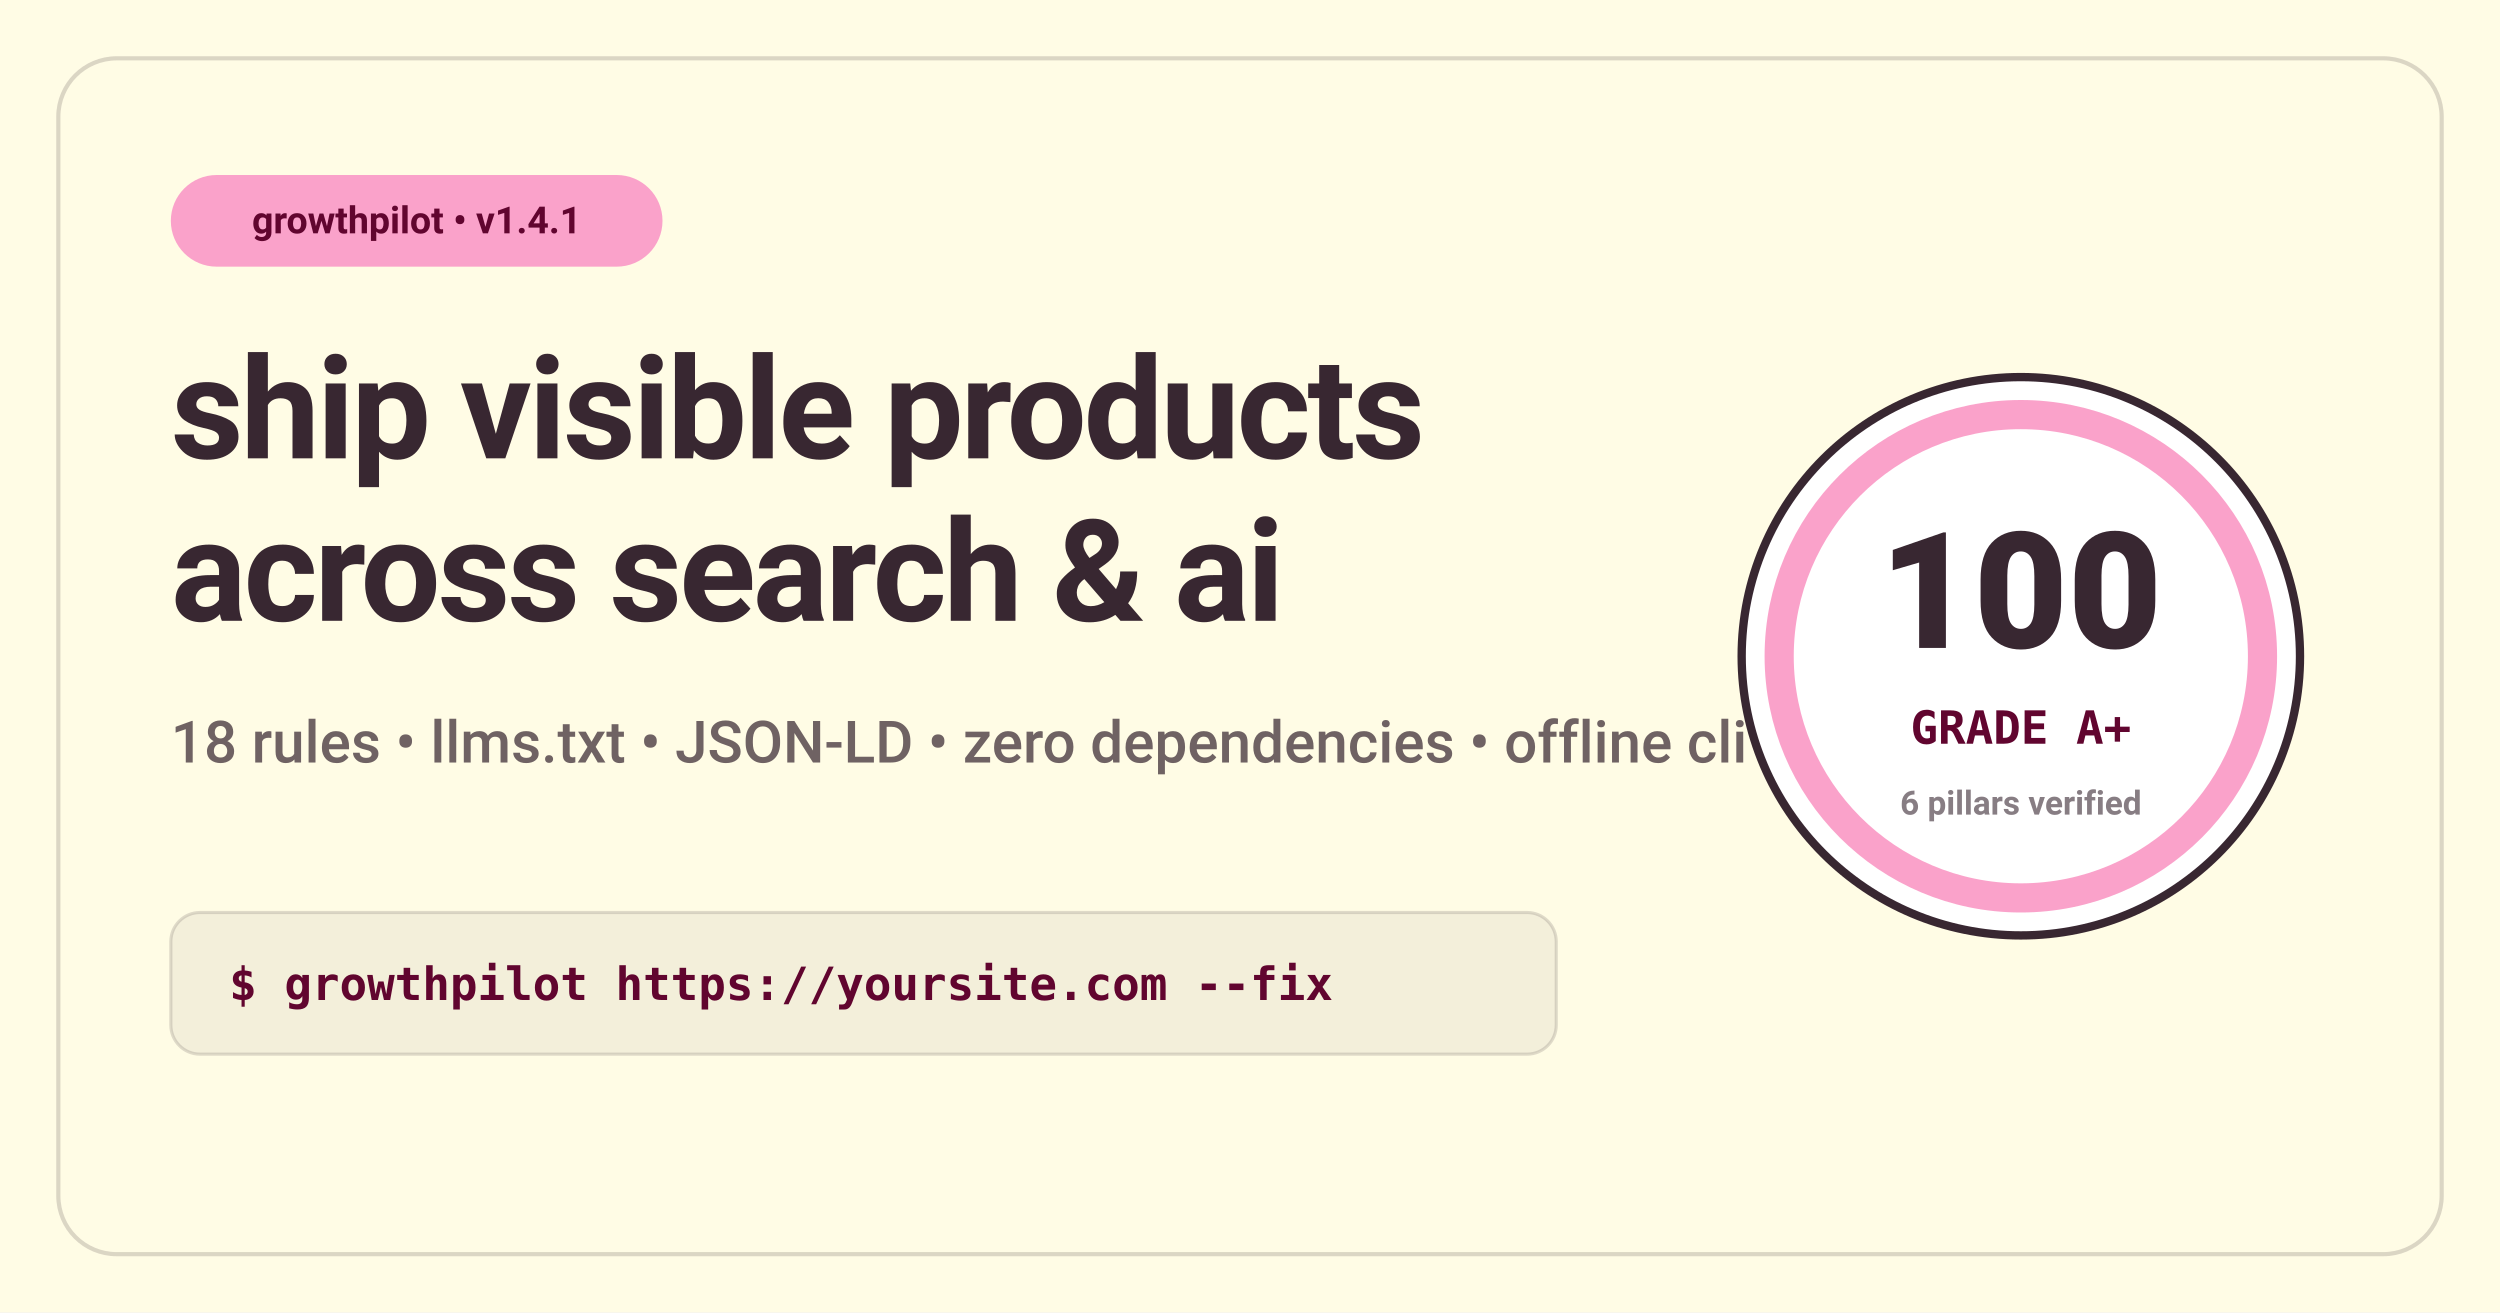
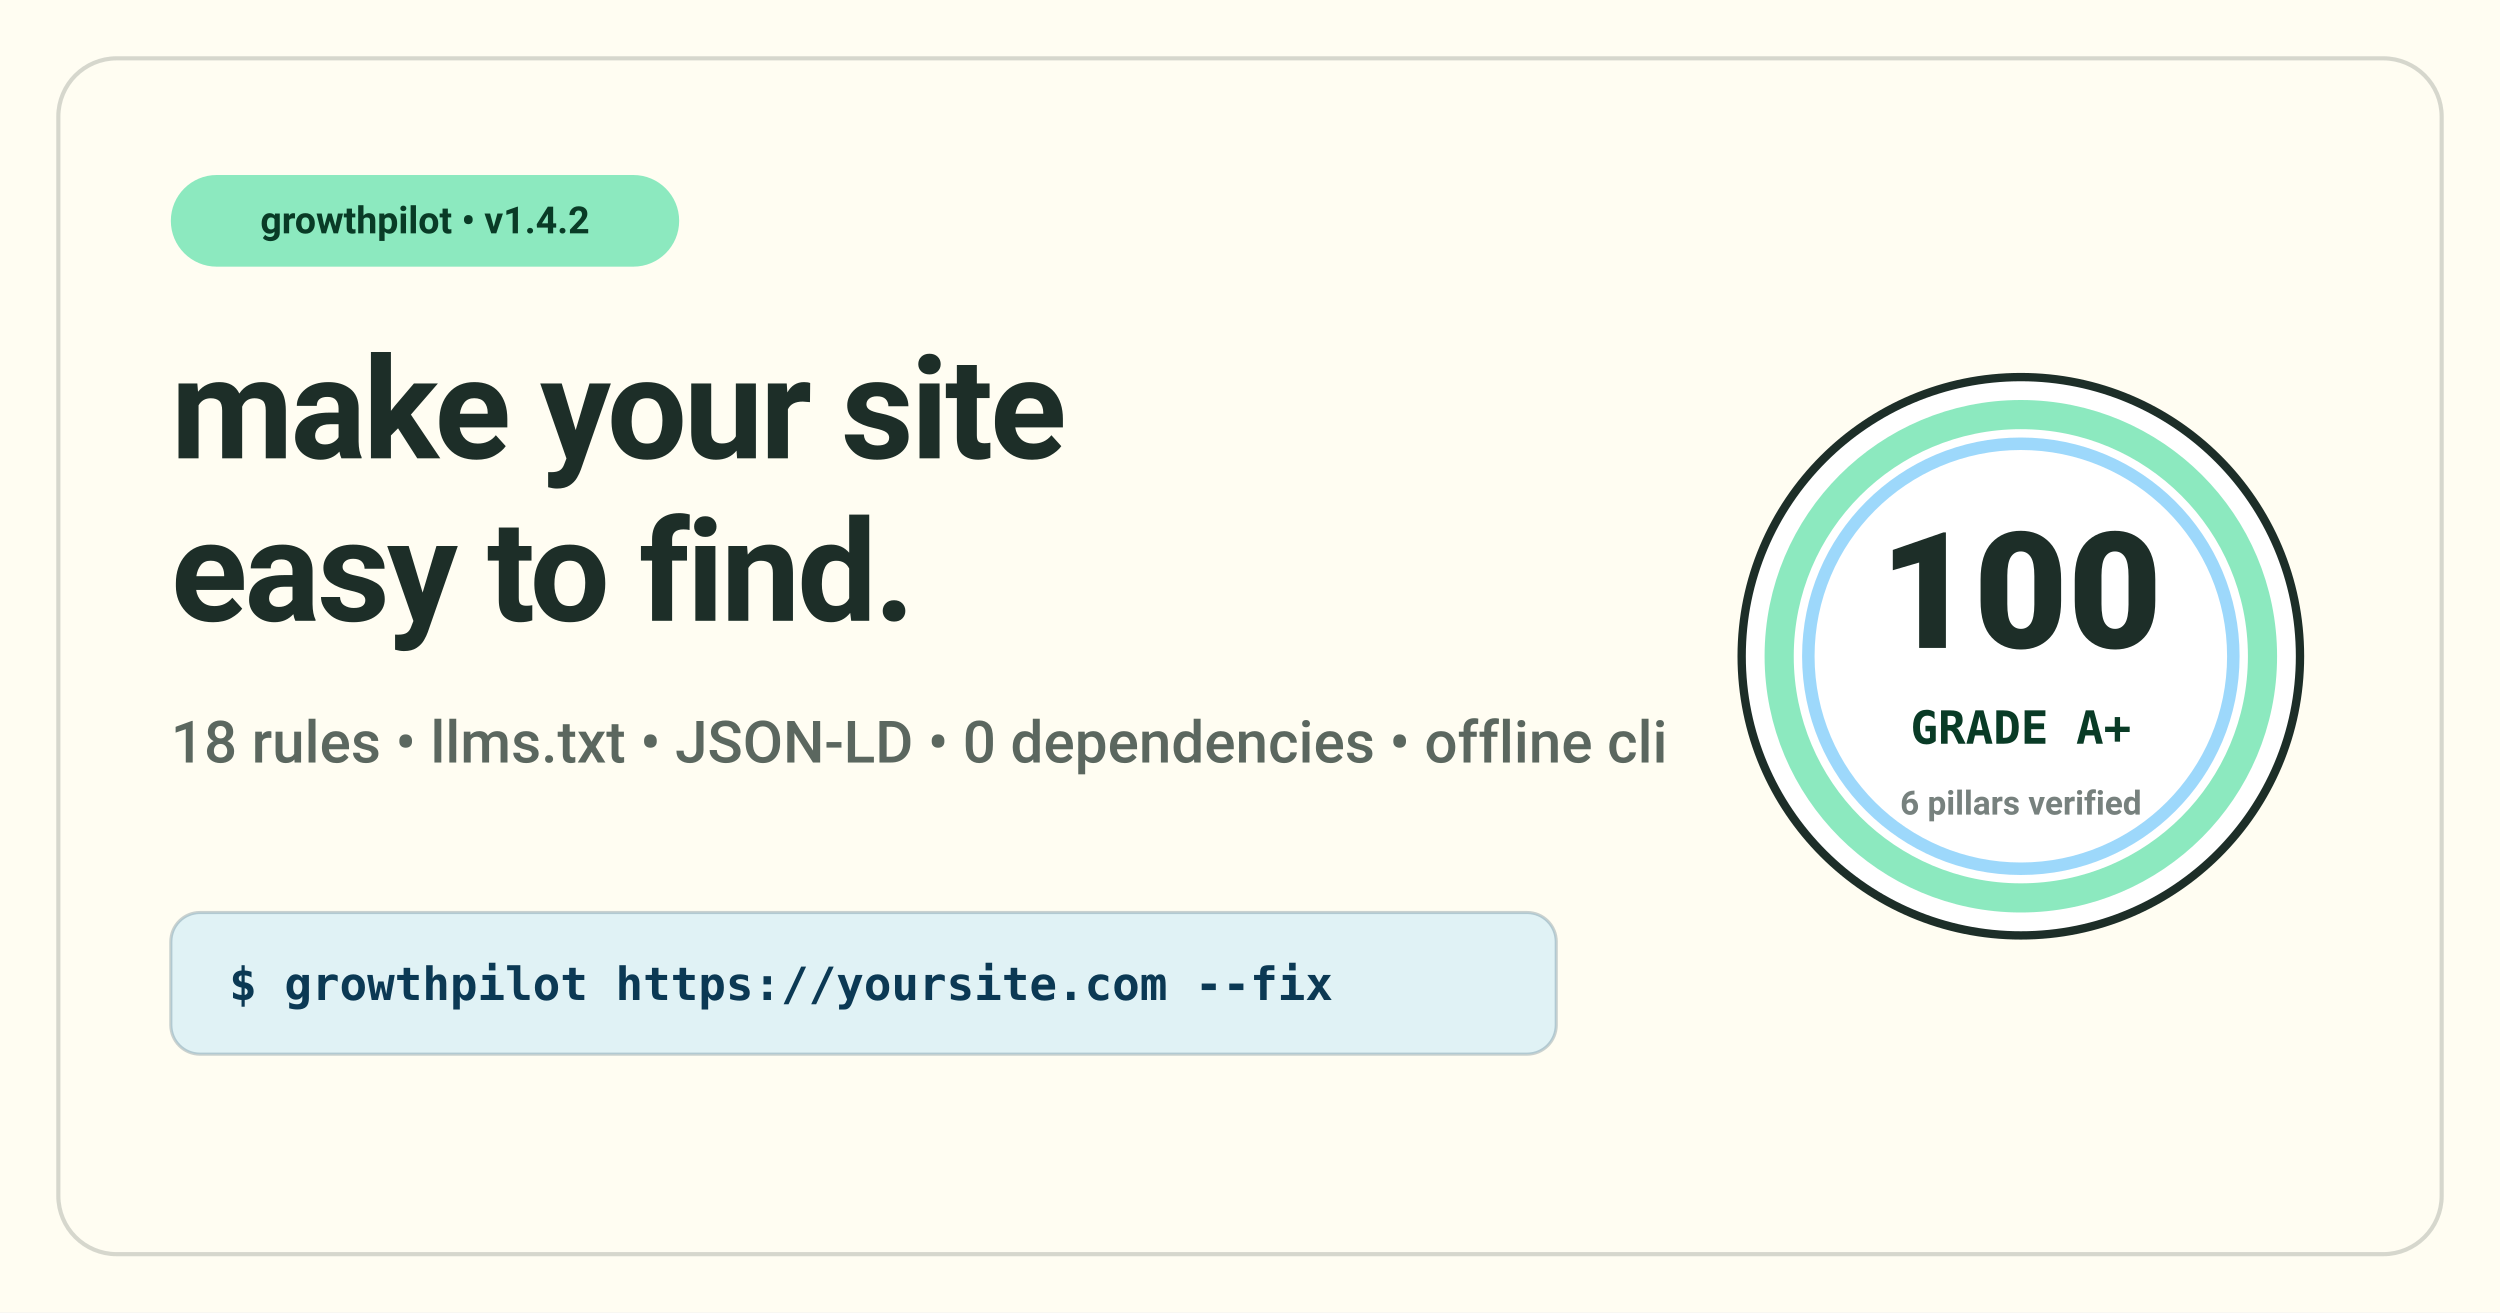
- <svg xmlns="http://www.w3.org/2000/svg" viewBox="0 0 1200 630" width="1200" height="630" role="img" aria-label="GrowthPilot v1.4.1 Editorial Light-Theme Card showing 100 Grade A+ across 6 pillars">
-   <rect width="1200" height="630" fill="#fffce5" />
-   <rect x="28" y="28" width="1144" height="574" rx="28" fill="none" stroke="#382731" stroke-opacity="0.18" stroke-width="2" />
-   <rect x="82" y="84" width="236" height="44" rx="22" fill="#faa2ca" />
-   <text x="200" y="112" text-anchor="middle" fill="#61052f" font-family="-apple-system, BlinkMacSystemFont, 'Segoe UI', Roboto, sans-serif" font-size="18" font-weight="700">growthpilot • v1.4.1</text>
-   <text x="82" y="220" fill="#382731" font-family="-apple-system, BlinkMacSystemFont, 'Segoe UI', Roboto, sans-serif" font-size="68" font-weight="700" letter-spacing="-1.5">ship visible products</text>
-   <text x="82" y="298" fill="#382731" font-family="-apple-system, BlinkMacSystemFont, 'Segoe UI', Roboto, sans-serif" font-size="68" font-weight="700" letter-spacing="-1.5">across search &amp; ai</text>
-   <text x="82" y="366" fill="#382731" fill-opacity="0.72" font-family="-apple-system, BlinkMacSystemFont, 'Segoe UI', Roboto, sans-serif" font-size="28" font-weight="500">18 rules • llms.txt • JSON-LD • zero dependencies • offline cli</text>
-   <rect x="82" y="438" width="665" height="68" rx="14" fill="#382731" fill-opacity="0.06" stroke="#382731" stroke-opacity="0.16" stroke-width="1.5" />
-   <text x="110" y="480" fill="#61052f" font-family="ui-monospace, SFMono-Regular, Menlo, monospace" font-size="22" font-weight="700">$ growthpilot https://yoursite.com --fix</text>
+ <svg xmlns="http://www.w3.org/2000/svg" viewBox="0 0 1200 630" width="1200" height="630" role="img" aria-label="GrowthPilot v1.4.2 Editorial Cream Social Card showing 100 Grade A+">
+   <rect width="1200" height="630" fill="#fffdf2" />
+   <rect x="28" y="28" width="1144" height="574" rx="28" fill="none" stroke="#1d2e28" stroke-opacity="0.18" stroke-width="2" />
+   <rect x="82" y="84" width="244" height="44" rx="22" fill="#8ce9bf" />
+   <text x="204" y="112" text-anchor="middle" fill="#093b26" font-family="-apple-system, BlinkMacSystemFont, 'Segoe UI', Roboto, sans-serif" font-size="18" font-weight="700">growthpilot • v1.4.2</text>
+   <text x="82" y="220" fill="#1d2e28" font-family="-apple-system, BlinkMacSystemFont, 'Segoe UI', Roboto, sans-serif" font-size="68" font-weight="700" letter-spacing="-1.5">make your site</text>
+   <text x="82" y="298" fill="#1d2e28" font-family="-apple-system, BlinkMacSystemFont, 'Segoe UI', Roboto, sans-serif" font-size="68" font-weight="700" letter-spacing="-1.5">easy to find.</text>
+   <text x="82" y="366" fill="#1d2e28" fill-opacity="0.72" font-family="-apple-system, BlinkMacSystemFont, 'Segoe UI', Roboto, sans-serif" font-size="28" font-weight="500">18 rules • llms.txt • JSON-LD • 0 dependencies • offline cli</text>
+   <rect x="82" y="438" width="665" height="68" rx="14" fill="#9dd8fb" fill-opacity="0.32" stroke="#0b3954" stroke-opacity="0.22" stroke-width="1.5" />
+   <text x="110" y="480" fill="#0b3954" font-family="ui-monospace, SFMono-Regular, Menlo, monospace" font-size="22" font-weight="700">$ growthpilot https://yoursite.com --fix</text>
  <g transform="translate(970, 315)">
-     <circle cx="0" cy="0" r="134" fill="#ffffff" stroke="#382731" stroke-width="4" />
-     <circle cx="0" cy="0" r="116" fill="none" stroke="#faa2ca" stroke-width="14" />
-     <text x="0" y="-4" text-anchor="middle" fill="#382731" font-family="-apple-system, BlinkMacSystemFont, 'Segoe UI', Roboto, sans-serif" font-size="78" font-weight="800">100</text>
-     <text x="0" y="42" text-anchor="middle" fill="#61052f" font-family="ui-monospace, SFMono-Regular, Menlo, monospace" font-size="22" font-weight="700">GRADE A+</text>
-     <text x="0" y="76" text-anchor="middle" fill="#382731" fill-opacity="0.6" font-family="-apple-system, BlinkMacSystemFont, 'Segoe UI', Roboto, sans-serif" font-size="16" font-weight="600">6 pillars verified</text>
+     <circle cx="0" cy="0" r="134" fill="#ffffff" stroke="#1d2e28" stroke-width="4" />
+     <circle cx="0" cy="0" r="116" fill="none" stroke="#8ce9bf" stroke-width="14" />
+     <circle cx="0" cy="0" r="102" fill="none" stroke="#9dd8fb" stroke-width="6" />
+     <text x="0" y="-4" text-anchor="middle" fill="#1d2e28" font-family="-apple-system, BlinkMacSystemFont, 'Segoe UI', Roboto, sans-serif" font-size="78" font-weight="800">100</text>
+     <text x="0" y="42" text-anchor="middle" fill="#093b26" font-family="ui-monospace, SFMono-Regular, Menlo, monospace" font-size="22" font-weight="700">GRADE A+</text>
+     <text x="0" y="76" text-anchor="middle" fill="#1d2e28" fill-opacity="0.6" font-family="-apple-system, BlinkMacSystemFont, 'Segoe UI', Roboto, sans-serif" font-size="16" font-weight="600">6 pillars verified</text>
  </g>
</svg>
